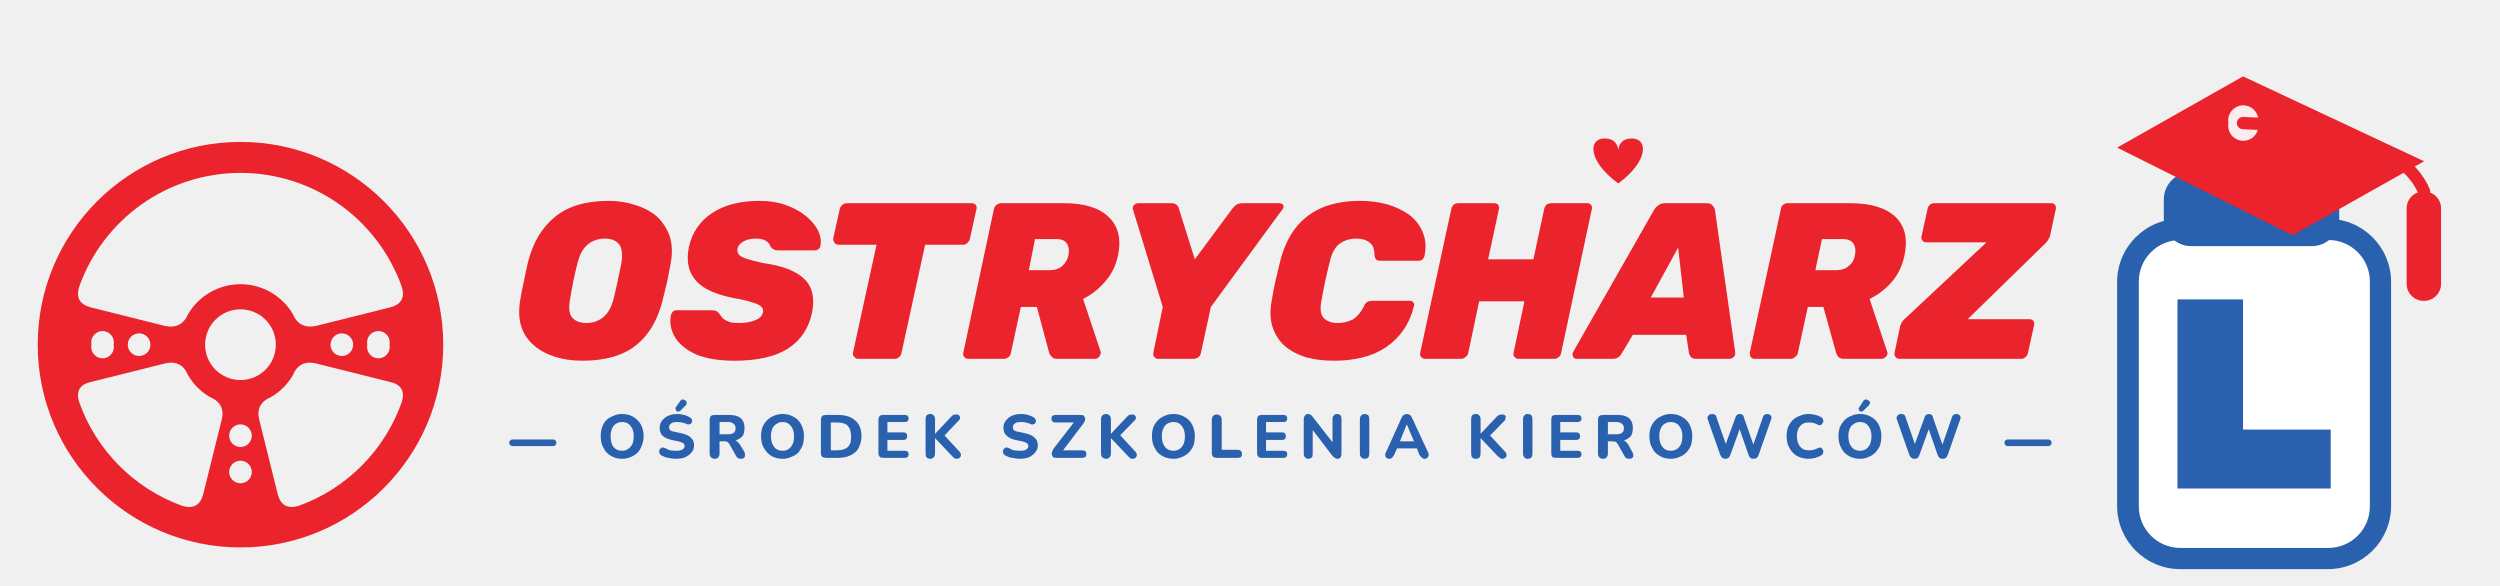
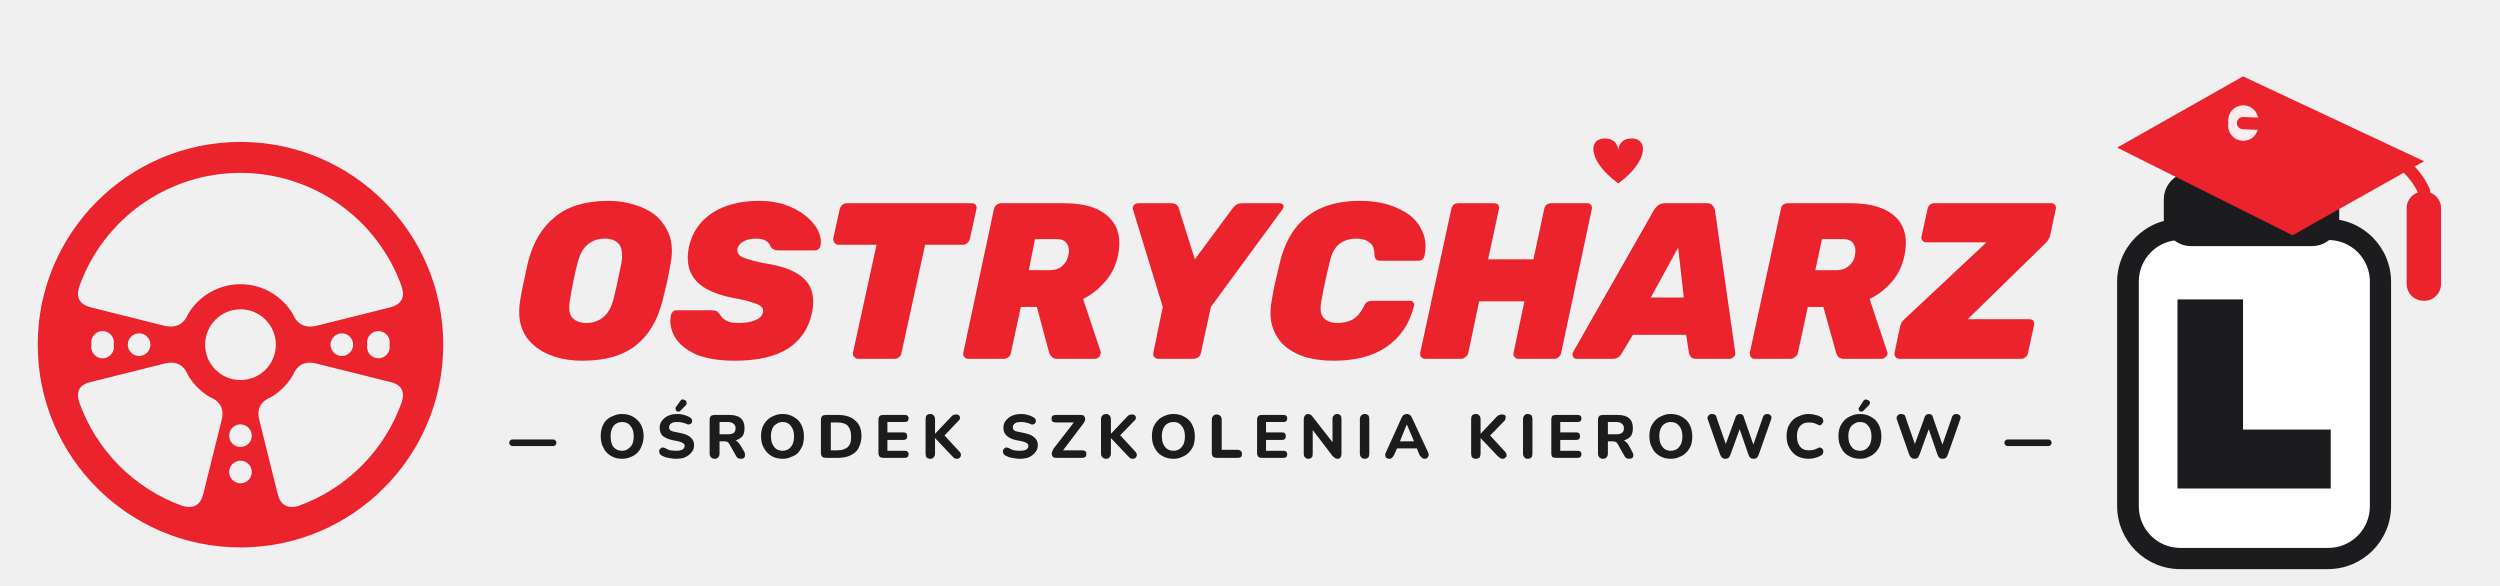
<svg xmlns="http://www.w3.org/2000/svg" viewBox="0 0 5302 1241" width="5302" height="1241" role="img" aria-label="OSK Ostrycharz — Ośrodek Szkolenia Kierowców">
  <path fill="#EA232C" d="M80,731A430,430 0 1,1 940,731A430,430 0 1,1 80,731ZM852,608A363,363 0 0,0 168,608Q157,643 193,652L349,691Q385,699 399,666A129,129 0 0,1 621,666Q635,699 671,691L827,652Q863,643 852,608ZM168,853A363,363 0 0,0 387,1073Q422,1083 431,1048L470,891Q479,856 445,842A129,129 0 0,1 399,796Q385,762 349,771L193,810Q157,818 168,853ZM633,1073A363,363 0 0,0 852,853Q863,818 827,810L671,771Q635,762 621,796A129,129 0 0,1 575,842Q541,856 550,891L589,1048Q598,1083 633,1073ZM435,731A75,75 0 1,0 585,731A75,75 0 1,0 435,731ZM701,731A24,24 0 1,0 749,731A24,24 0 1,0 701,731ZM271,731A24,24 0 1,0 319,731A24,24 0 1,0 271,731ZM779,731A24,24 0 1,0 826,731A24,24 0 1,0 779,731ZM194,731A24,24 0 1,0 241,731A24,24 0 1,0 194,731ZM486,924A24,24 0 1,0 534,924A24,24 0 1,0 486,924ZM486,1001A24,24 0 1,0 534,1001A24,24 0 1,0 486,1001Z" />
  <path fill="#EA232C" d="M1235 765Q1204 765 1178 757Q1152 749 1133 733Q1114 717 1106 694Q1098 670 1103 638Q1106 618 1111 597Q1115 576 1120 555Q1136 493 1177 460Q1218 426 1291 426Q1321 426 1348 435Q1374 443 1393 459Q1411 476 1420 500Q1428 524 1423 555Q1419 576 1415 597Q1410 618 1405 638Q1389 701 1348 733Q1307 765 1235 765ZM1244 685Q1264 685 1279 673Q1294 661 1301 635Q1306 615 1310 596Q1314 576 1318 557Q1322 530 1313 518Q1303 506 1283 506Q1262 506 1247 518Q1232 530 1225 557Q1220 576 1216 596Q1212 615 1209 635Q1204 661 1213 673Q1223 685 1244 685Z M1558 765Q1509 765 1477 752Q1446 738 1432 716Q1418 693 1423 668Q1424 664 1427 661Q1430 658 1434 658H1509Q1516 658 1520 660Q1523 662 1526 666Q1529 671 1534 676Q1539 680 1547 683Q1555 685 1567 685Q1588 685 1602 679Q1615 674 1618 663Q1620 655 1614 650Q1609 645 1594 641Q1580 636 1555 632Q1520 625 1497 612Q1473 598 1464 576Q1455 554 1461 524Q1471 478 1510 452Q1549 426 1611 426Q1642 426 1667 435Q1692 444 1709 458Q1727 473 1735 489Q1743 506 1740 521Q1740 525 1736 528Q1733 531 1729 531H1650Q1644 531 1641 529Q1637 527 1634 523Q1633 517 1625 511Q1617 506 1603 506Q1587 506 1577 512Q1567 517 1564 527Q1563 535 1567 540Q1571 545 1584 549Q1596 553 1619 558Q1662 564 1687 578Q1712 592 1720 613Q1728 634 1722 664Q1711 714 1670 740Q1629 765 1558 765Z M1819 761Q1815 761 1812 757Q1808 754 1809 748L1859 519H1778Q1773 519 1770 515Q1767 511 1767 506L1781 443Q1782 438 1787 434Q1791 431 1796 431H2061Q2066 431 2069 434Q2072 438 2071 443L2057 506Q2056 511 2052 515Q2048 519 2043 519H1962L1912 748Q1911 754 1907 757Q1903 761 1898 761Z M2053 761Q2048 761 2045 757Q2042 754 2043 748L2108 443Q2109 438 2114 434Q2118 431 2123 431H2257Q2321 431 2351 460Q2382 489 2371 542Q2364 575 2343 598Q2323 621 2297 634L2334 745Q2334 747 2335 748Q2335 749 2334 750Q2333 755 2330 758Q2326 761 2322 761H2242Q2233 761 2230 756Q2226 752 2225 748L2199 651H2165L2144 748Q2143 754 2139 757Q2135 761 2129 761ZM2182 573H2226Q2243 573 2253 564Q2263 555 2266 541Q2269 527 2263 517Q2257 507 2240 507H2195Z M2456 761Q2451 761 2448 757Q2445 754 2446 748L2466 651L2403 445Q2401 440 2404 436Q2408 431 2414 431H2484Q2493 431 2496 435Q2500 439 2500 442L2534 550L2614 442Q2616 439 2621 435Q2626 431 2635 431H2713Q2720 431 2722 436Q2723 441 2719 445L2568 651L2547 748Q2546 754 2542 757Q2537 761 2532 761Z M2829 765Q2797 765 2771 758Q2744 750 2725 734Q2707 718 2699 694Q2691 670 2697 638Q2700 618 2705 596Q2710 574 2715 554Q2726 511 2748 483Q2771 454 2805 440Q2839 426 2885 426Q2914 426 2941 433Q2968 441 2988 455Q3008 470 3017 492Q3027 514 3021 543Q3020 547 3017 550Q3013 553 3009 553H2929Q2922 553 2919 551Q2916 548 2915 541Q2915 521 2904 514Q2894 506 2877 506Q2856 506 2841 517Q2826 528 2820 556Q2810 595 2803 635Q2797 663 2807 674Q2817 685 2837 685Q2854 685 2868 678Q2882 670 2892 651Q2895 643 2899 641Q2903 638 2911 638H2991Q2995 638 2997 641Q3000 644 2999 648Q2992 677 2977 699Q2962 721 2940 736Q2918 751 2890 758Q2862 765 2829 765Z M3023 761Q3017 761 3014 757Q3011 754 3012 748L3078 443Q3079 438 3083 434Q3087 431 3092 431H3169Q3174 431 3177 434Q3180 438 3179 443L3156 550H3252L3275 443Q3276 438 3280 434Q3285 431 3290 431H3366Q3371 431 3374 434Q3377 438 3376 443L3311 748Q3310 754 3306 757Q3302 761 3296 761H3220Q3215 761 3212 757Q3209 754 3210 748L3233 639H3137L3114 748Q3113 754 3108 757Q3104 761 3099 761Z M3344 761Q3338 761 3336 756Q3334 752 3336 747L3508 445Q3511 440 3516 436Q3522 431 3531 431H3620Q3629 431 3632 436Q3636 440 3637 445L3680 747Q3681 753 3677 757Q3673 761 3668 761H3597Q3589 761 3586 757Q3583 753 3582 749L3576 710H3463L3439 750Q3437 754 3433 757Q3428 761 3420 761ZM3501 631H3571L3559 525Z M3721 761Q3716 761 3713 757Q3711 754 3711 748L3777 443Q3777 438 3782 434Q3786 431 3791 431H3925Q3989 431 4020 460Q4050 489 4039 542Q4032 575 4012 598Q3992 621 3965 634L4002 745Q4003 747 4003 748Q4003 749 4003 750Q4002 755 3998 758Q3995 761 3990 761H3911Q3902 761 3898 756Q3895 752 3894 748L3867 651H3834L3813 748Q3812 754 3807 757Q3803 761 3798 761ZM3850 573H3895Q3911 573 3921 564Q3932 555 3934 541Q3937 527 3931 517Q3925 507 3908 507H3864Z M4028 761Q4023 761 4020 757Q4017 754 4018 748L4030 691Q4032 685 4035 681Q4039 677 4041 675L4213 514H4085Q4080 514 4077 510Q4074 507 4075 502L4088 443Q4089 438 4093 434Q4097 431 4103 431H4350Q4356 431 4358 434Q4361 438 4360 443L4348 499Q4347 504 4344 508Q4342 512 4339 515L4173 677H4304Q4309 677 4312 680Q4315 684 4314 689L4301 748Q4300 754 4296 757Q4292 761 4287 761Z" />
-   <path fill="#2A61AE" d="M1319 973Q1306 973 1296 967Q1285 961 1280 950Q1274 940 1274 925Q1274 915 1277 906Q1280 897 1286 891Q1292 885 1301 882Q1309 878 1319 878Q1333 878 1343 884Q1353 890 1359 900Q1365 911 1365 925Q1365 936 1361 945Q1358 954 1352 960Q1346 966 1338 969Q1330 973 1319 973ZM1319 956Q1327 956 1332 952Q1338 948 1341 942Q1344 935 1344 925Q1344 911 1337 903Q1331 895 1319 895Q1312 895 1306 899Q1301 902 1298 909Q1295 916 1295 925Q1295 940 1301 948Q1308 956 1319 956Z M1434 973Q1429 973 1423 972Q1417 971 1412 970Q1407 968 1403 966Q1400 964 1399 962Q1398 959 1398 956Q1398 954 1400 952Q1402 950 1404 949Q1407 949 1410 950Q1415 953 1421 955Q1428 956 1434 956Q1443 956 1448 953Q1452 950 1452 946Q1452 942 1449 940Q1446 938 1439 936L1424 933Q1412 930 1405 924Q1399 918 1399 907Q1399 901 1402 895Q1405 890 1410 886Q1415 882 1422 880Q1428 878 1437 878Q1444 878 1451 880Q1458 882 1463 885Q1466 887 1467 889Q1468 891 1468 894Q1467 896 1466 898Q1464 900 1461 900Q1459 901 1456 899Q1451 897 1446 896Q1442 895 1436 895Q1431 895 1427 896Q1423 898 1421 900Q1419 903 1419 906Q1419 910 1422 913Q1425 915 1432 916L1446 919Q1459 922 1465 928Q1472 934 1472 944Q1472 951 1469 956Q1466 961 1461 965Q1456 969 1450 971Q1443 973 1434 973ZM1443 871Q1441 873 1439 873Q1437 873 1435 872Q1433 870 1433 868Q1432 866 1433 864L1443 850Q1444 848 1447 847Q1449 847 1451 848Q1453 849 1455 850Q1456 852 1456 854Q1457 856 1455 859Z M1516 973Q1511 973 1508 970Q1505 967 1505 962V890Q1505 885 1508 882Q1511 880 1516 880H1547Q1563 880 1571 887Q1579 894 1579 908Q1579 916 1576 923Q1572 929 1565 932Q1558 936 1547 936L1549 933H1554Q1559 933 1563 936Q1567 939 1570 944L1579 959Q1580 962 1580 966Q1580 969 1578 971Q1576 973 1571 973Q1567 973 1564 971Q1562 969 1560 965L1547 942Q1545 938 1542 937Q1540 936 1536 936H1526V962Q1526 967 1523 970Q1521 973 1516 973ZM1526 921H1544Q1552 921 1556 918Q1560 915 1560 908Q1560 902 1556 899Q1552 895 1544 895H1526Z M1660 973Q1646 973 1636 967Q1626 961 1620 950Q1614 940 1614 925Q1614 915 1617 906Q1621 897 1627 891Q1633 885 1641 882Q1649 878 1660 878Q1673 878 1683 884Q1694 890 1699 900Q1705 911 1705 925Q1705 936 1702 945Q1698 954 1693 960Q1687 966 1678 969Q1670 973 1660 973ZM1660 956Q1667 956 1673 952Q1678 948 1681 942Q1684 935 1684 925Q1684 911 1677 903Q1671 895 1660 895Q1652 895 1647 899Q1641 902 1638 909Q1635 916 1635 925Q1635 940 1642 948Q1648 956 1660 956Z M1752 971Q1747 971 1744 969Q1741 966 1741 961V890Q1741 885 1744 882Q1747 880 1752 880H1777Q1801 880 1814 892Q1827 903 1827 925Q1827 936 1823 945Q1820 954 1814 959Q1807 965 1798 968Q1789 971 1777 971ZM1762 955H1776Q1784 955 1789 953Q1795 951 1798 948Q1802 944 1804 938Q1805 933 1805 925Q1805 911 1798 903Q1791 896 1776 896H1762Z M1874 971Q1868 971 1866 969Q1863 966 1863 961V890Q1863 885 1866 882Q1868 880 1874 880H1919Q1923 880 1925 882Q1927 884 1927 887Q1927 891 1925 893Q1923 895 1919 895H1882V917H1916Q1920 917 1922 919Q1924 921 1924 925Q1924 929 1922 931Q1920 933 1916 933H1882V956H1919Q1923 956 1925 958Q1927 960 1927 963Q1927 967 1925 969Q1923 971 1919 971Z M1973 973Q1968 973 1965 970Q1963 967 1963 962V889Q1963 884 1965 881Q1968 878 1973 878Q1978 878 1980 881Q1983 884 1983 889V920H1983L2018 883Q2020 881 2022 880Q2025 879 2028 879Q2032 879 2034 881Q2036 883 2036 886Q2036 890 2033 892L1999 928L1999 919L2035 958Q2038 961 2038 965Q2038 968 2036 970Q2034 973 2029 973Q2026 973 2023 971Q2021 969 2018 966L1983 929H1983V962Q1983 967 1980 970Q1978 973 1973 973Z M2163 973Q2158 973 2152 972Q2146 971 2141 970Q2136 968 2132 966Q2129 964 2128 962Q2127 959 2127 956Q2127 954 2129 952Q2131 950 2133 949Q2136 949 2139 950Q2144 953 2150 955Q2157 956 2163 956Q2173 956 2177 953Q2181 950 2181 946Q2181 942 2178 940Q2175 938 2168 936L2153 933Q2141 930 2135 924Q2128 918 2128 907Q2128 901 2131 895Q2134 890 2139 886Q2144 882 2151 880Q2157 878 2166 878Q2173 878 2180 880Q2187 882 2192 885Q2195 887 2196 889Q2197 891 2197 894Q2196 896 2195 898Q2193 900 2191 900Q2188 901 2185 899Q2180 897 2175 896Q2171 895 2166 895Q2160 895 2156 896Q2152 898 2150 900Q2148 903 2148 906Q2148 910 2151 913Q2154 915 2161 916L2175 919Q2188 922 2194 928Q2201 934 2201 944Q2201 951 2198 956Q2195 961 2190 965Q2185 969 2179 971Q2172 973 2163 973Z M2241 971Q2237 971 2234 970Q2232 968 2231 965Q2230 963 2231 959Q2232 956 2234 952L2282 890V896H2239Q2235 896 2232 894Q2230 892 2230 888Q2230 884 2232 882Q2235 880 2239 880H2291Q2295 880 2298 881Q2300 883 2301 886Q2302 888 2301 892Q2300 895 2297 899L2250 961V955H2295Q2299 955 2302 957Q2304 959 2304 963Q2304 967 2302 969Q2299 971 2295 971Z M2346 973Q2341 973 2338 970Q2335 967 2335 962V889Q2335 884 2338 881Q2341 878 2346 878Q2350 878 2353 881Q2356 884 2356 889V920H2356L2391 883Q2393 881 2395 880Q2398 879 2401 879Q2405 879 2407 881Q2409 883 2409 886Q2409 890 2406 892L2371 928L2372 919L2408 958Q2411 961 2411 965Q2411 968 2409 970Q2407 973 2402 973Q2398 973 2396 971Q2394 969 2391 966L2356 929H2356V962Q2356 967 2353 970Q2351 973 2346 973Z M2489 973Q2475 973 2465 967Q2454 961 2449 950Q2443 940 2443 925Q2443 915 2446 906Q2450 897 2456 891Q2462 885 2470 882Q2478 878 2489 878Q2502 878 2512 884Q2523 890 2528 900Q2534 911 2534 925Q2534 936 2531 945Q2527 954 2521 960Q2515 966 2507 969Q2499 973 2489 973ZM2489 956Q2496 956 2502 952Q2507 948 2510 942Q2513 935 2513 925Q2513 911 2506 903Q2500 895 2489 895Q2481 895 2475 899Q2470 902 2467 909Q2464 916 2464 925Q2464 940 2471 948Q2477 956 2489 956Z M2581 971Q2576 971 2573 969Q2570 966 2570 961V890Q2570 885 2573 882Q2576 879 2580 879Q2585 879 2588 882Q2591 885 2591 890V954H2625Q2630 954 2632 957Q2634 959 2634 963Q2634 967 2632 969Q2630 971 2625 971Z M2676 971Q2671 971 2669 969Q2666 966 2666 961V890Q2666 885 2669 882Q2671 880 2676 880H2722Q2726 880 2728 882Q2730 884 2730 887Q2730 891 2728 893Q2726 895 2722 895H2685V917H2719Q2723 917 2725 919Q2727 921 2727 925Q2727 929 2725 931Q2723 933 2719 933H2685V956H2722Q2726 956 2728 958Q2730 960 2730 963Q2730 967 2728 969Q2726 971 2722 971Z M2775 973Q2770 973 2768 970Q2765 968 2765 963V889Q2765 884 2768 881Q2770 878 2774 878Q2778 878 2780 880Q2782 881 2784 884L2830 943H2826V888Q2826 883 2829 881Q2831 878 2836 878Q2840 878 2843 881Q2845 883 2845 888V963Q2845 967 2843 970Q2841 973 2837 973Q2833 973 2831 971Q2829 970 2826 967L2781 908H2784V963Q2784 968 2782 970Q2779 973 2775 973Z M2894 973Q2890 973 2887 970Q2884 967 2884 962V889Q2884 884 2887 881Q2890 878 2894 878Q2899 878 2902 881Q2904 884 2904 889V962Q2904 967 2902 970Q2899 973 2894 973Z M2946 973Q2943 973 2940 971Q2938 969 2938 966Q2937 963 2939 960L2972 887Q2974 882 2977 880Q2980 878 2984 878Q2987 878 2990 880Q2993 882 2995 887L3029 960Q3030 963 3030 966Q3029 969 3027 971Q3025 973 3022 973Q3017 973 3015 970Q3012 968 3010 964L3003 946L3011 951H2956L2965 946L2957 964Q2955 968 2953 970Q2951 973 2946 973ZM2983 901 2967 941 2963 936H3004L3001 941L2984 901Z M3130 973Q3125 973 3122 970Q3120 967 3120 962V889Q3120 884 3122 881Q3125 878 3130 878Q3135 878 3137 881Q3140 884 3140 889V920H3140L3175 883Q3177 881 3180 880Q3182 879 3185 879Q3190 879 3192 881Q3194 883 3193 886Q3193 890 3191 892L3156 928L3156 919L3192 958Q3195 961 3195 965Q3196 968 3193 970Q3191 973 3187 973Q3183 973 3181 971Q3178 969 3175 966L3140 929H3140V962Q3140 967 3138 970Q3135 973 3130 973Z M3240 973Q3235 973 3233 970Q3230 967 3230 962V889Q3230 884 3233 881Q3235 878 3240 878Q3245 878 3248 881Q3250 884 3250 889V962Q3250 967 3248 970Q3245 973 3240 973Z M3300 971Q3295 971 3292 969Q3290 966 3290 961V890Q3290 885 3292 882Q3295 880 3300 880H3346Q3350 880 3352 882Q3354 884 3354 887Q3354 891 3352 893Q3350 895 3346 895H3309V917H3343Q3347 917 3349 919Q3351 921 3351 925Q3351 929 3349 931Q3347 933 3343 933H3309V956H3346Q3350 956 3352 958Q3354 960 3354 963Q3354 967 3352 969Q3350 971 3346 971Z M3399 973Q3395 973 3392 970Q3389 967 3389 962V890Q3389 885 3392 882Q3395 880 3400 880H3431Q3447 880 3455 887Q3463 894 3463 908Q3463 916 3460 923Q3456 929 3449 932Q3442 936 3431 936L3432 933H3438Q3443 933 3447 936Q3451 939 3454 944L3462 959Q3464 962 3464 966Q3464 969 3462 971Q3460 973 3455 973Q3451 973 3448 971Q3446 969 3444 965L3431 942Q3429 938 3426 937Q3423 936 3419 936H3410V962Q3410 967 3407 970Q3405 973 3399 973ZM3410 921H3428Q3436 921 3440 918Q3444 915 3444 908Q3444 902 3440 899Q3436 895 3428 895H3410Z M3543 973Q3530 973 3520 967Q3509 961 3504 950Q3498 940 3498 925Q3498 915 3501 906Q3505 897 3511 891Q3517 885 3525 882Q3533 878 3543 878Q3557 878 3567 884Q3578 890 3583 900Q3589 911 3589 925Q3589 936 3586 945Q3582 954 3576 960Q3570 966 3562 969Q3554 973 3543 973ZM3543 956Q3551 956 3557 952Q3562 948 3565 942Q3568 935 3568 925Q3568 911 3561 903Q3555 895 3543 895Q3536 895 3530 899Q3525 902 3522 909Q3519 916 3519 925Q3519 940 3526 948Q3532 956 3543 956Z M3659 973Q3655 973 3653 971Q3650 969 3648 964L3622 890Q3620 885 3623 882Q3625 878 3631 878Q3635 878 3638 880Q3640 882 3641 887L3663 950H3657L3680 887Q3681 882 3684 880Q3686 878 3690 878Q3693 878 3696 880Q3698 882 3699 887L3721 950H3716L3738 887Q3739 882 3742 880Q3744 878 3748 878Q3753 878 3756 882Q3758 885 3756 890L3730 964Q3728 969 3726 971Q3723 973 3719 973Q3715 973 3712 971Q3710 969 3708 964L3688 906H3691L3670 964Q3668 969 3666 971Q3663 973 3659 973Z M3836 973Q3822 973 3811 967Q3801 961 3795 950Q3789 940 3789 925Q3789 915 3792 906Q3796 897 3802 891Q3808 885 3817 882Q3825 878 3836 878Q3843 878 3850 880Q3856 881 3861 884Q3865 886 3866 889Q3867 892 3867 894Q3866 897 3864 899Q3863 901 3860 902Q3857 902 3854 900Q3850 898 3846 897Q3842 896 3837 896Q3828 896 3823 899Q3817 903 3814 909Q3811 916 3811 925Q3811 935 3814 941Q3817 948 3823 952Q3828 955 3837 955Q3841 955 3846 954Q3850 953 3854 951Q3857 949 3860 949Q3863 950 3865 952Q3866 954 3867 956Q3867 959 3866 962Q3865 964 3862 966Q3857 969 3850 971Q3843 973 3836 973Z M3945 973Q3931 973 3921 967Q3910 961 3905 950Q3899 940 3899 925Q3899 915 3902 906Q3906 897 3912 891Q3918 885 3926 882Q3934 878 3945 878Q3958 878 3968 884Q3979 890 3984 900Q3990 911 3990 925Q3990 936 3987 945Q3983 954 3977 960Q3971 966 3963 969Q3955 973 3945 973ZM3945 956Q3952 956 3958 952Q3963 948 3966 942Q3969 935 3969 925Q3969 911 3962 903Q3956 895 3945 895Q3937 895 3932 899Q3926 902 3923 909Q3920 916 3920 925Q3920 940 3927 948Q3933 956 3945 956ZM3952 871Q3950 873 3948 873Q3946 873 3944 872Q3942 870 3942 868Q3941 866 3943 864L3952 850Q3954 848 3956 847Q3958 847 3960 848Q3963 849 3964 850Q3966 852 3966 854Q3966 856 3964 859Z M4060 973Q4056 973 4054 971Q4051 969 4049 964L4023 890Q4021 885 4024 882Q4026 878 4032 878Q4036 878 4039 880Q4041 882 4042 887L4064 950H4058L4081 887Q4082 882 4085 880Q4087 878 4091 878Q4094 878 4097 880Q4099 882 4100 887L4122 950H4117L4139 887Q4140 882 4143 880Q4145 878 4149 878Q4154 878 4157 882Q4159 885 4157 890L4131 964Q4129 969 4127 971Q4124 973 4120 973Q4116 973 4113 971Q4111 969 4109 964L4089 906H4092L4071 964Q4069 969 4067 971Q4065 973 4060 973Z" />
-   <path stroke="#2A61AE" stroke-width="14" stroke-linecap="round" d="M1087,939h86M4258,939h86" />
+   <path fill="#1C1C1E" d="M1319 973Q1306 973 1296 967Q1285 961 1280 950Q1274 940 1274 925Q1274 915 1277 906Q1280 897 1286 891Q1292 885 1301 882Q1309 878 1319 878Q1333 878 1343 884Q1353 890 1359 900Q1365 911 1365 925Q1365 936 1361 945Q1358 954 1352 960Q1346 966 1338 969Q1330 973 1319 973ZM1319 956Q1327 956 1332 952Q1338 948 1341 942Q1344 935 1344 925Q1344 911 1337 903Q1331 895 1319 895Q1312 895 1306 899Q1301 902 1298 909Q1295 916 1295 925Q1295 940 1301 948Q1308 956 1319 956Z M1434 973Q1429 973 1423 972Q1417 971 1412 970Q1407 968 1403 966Q1400 964 1399 962Q1398 959 1398 956Q1398 954 1400 952Q1402 950 1404 949Q1407 949 1410 950Q1415 953 1421 955Q1428 956 1434 956Q1443 956 1448 953Q1452 950 1452 946Q1452 942 1449 940Q1446 938 1439 936L1424 933Q1412 930 1405 924Q1399 918 1399 907Q1399 901 1402 895Q1405 890 1410 886Q1415 882 1422 880Q1428 878 1437 878Q1444 878 1451 880Q1458 882 1463 885Q1466 887 1467 889Q1468 891 1468 894Q1467 896 1466 898Q1464 900 1461 900Q1459 901 1456 899Q1451 897 1446 896Q1442 895 1436 895Q1431 895 1427 896Q1423 898 1421 900Q1419 903 1419 906Q1419 910 1422 913Q1425 915 1432 916L1446 919Q1459 922 1465 928Q1472 934 1472 944Q1472 951 1469 956Q1466 961 1461 965Q1456 969 1450 971Q1443 973 1434 973ZM1443 871Q1441 873 1439 873Q1437 873 1435 872Q1433 870 1433 868Q1432 866 1433 864L1443 850Q1444 848 1447 847Q1449 847 1451 848Q1453 849 1455 850Q1456 852 1456 854Q1457 856 1455 859Z M1516 973Q1511 973 1508 970Q1505 967 1505 962V890Q1505 885 1508 882Q1511 880 1516 880H1547Q1563 880 1571 887Q1579 894 1579 908Q1579 916 1576 923Q1572 929 1565 932Q1558 936 1547 936L1549 933H1554Q1559 933 1563 936Q1567 939 1570 944L1579 959Q1580 962 1580 966Q1580 969 1578 971Q1576 973 1571 973Q1567 973 1564 971Q1562 969 1560 965L1547 942Q1545 938 1542 937Q1540 936 1536 936H1526V962Q1526 967 1523 970Q1521 973 1516 973ZM1526 921H1544Q1552 921 1556 918Q1560 915 1560 908Q1560 902 1556 899Q1552 895 1544 895H1526Z M1660 973Q1646 973 1636 967Q1626 961 1620 950Q1614 940 1614 925Q1614 915 1617 906Q1621 897 1627 891Q1633 885 1641 882Q1649 878 1660 878Q1673 878 1683 884Q1694 890 1699 900Q1705 911 1705 925Q1705 936 1702 945Q1698 954 1693 960Q1687 966 1678 969Q1670 973 1660 973ZM1660 956Q1667 956 1673 952Q1678 948 1681 942Q1684 935 1684 925Q1684 911 1677 903Q1671 895 1660 895Q1652 895 1647 899Q1641 902 1638 909Q1635 916 1635 925Q1635 940 1642 948Q1648 956 1660 956Z M1752 971Q1747 971 1744 969Q1741 966 1741 961V890Q1741 885 1744 882Q1747 880 1752 880H1777Q1801 880 1814 892Q1827 903 1827 925Q1827 936 1823 945Q1820 954 1814 959Q1807 965 1798 968Q1789 971 1777 971ZM1762 955H1776Q1784 955 1789 953Q1795 951 1798 948Q1802 944 1804 938Q1805 933 1805 925Q1805 911 1798 903Q1791 896 1776 896H1762Z M1874 971Q1868 971 1866 969Q1863 966 1863 961V890Q1863 885 1866 882Q1868 880 1874 880H1919Q1923 880 1925 882Q1927 884 1927 887Q1927 891 1925 893Q1923 895 1919 895H1882V917H1916Q1920 917 1922 919Q1924 921 1924 925Q1924 929 1922 931Q1920 933 1916 933H1882V956H1919Q1923 956 1925 958Q1927 960 1927 963Q1927 967 1925 969Q1923 971 1919 971Z M1973 973Q1968 973 1965 970Q1963 967 1963 962V889Q1963 884 1965 881Q1968 878 1973 878Q1978 878 1980 881Q1983 884 1983 889V920H1983L2018 883Q2020 881 2022 880Q2025 879 2028 879Q2032 879 2034 881Q2036 883 2036 886Q2036 890 2033 892L1999 928L1999 919L2035 958Q2038 961 2038 965Q2038 968 2036 970Q2034 973 2029 973Q2026 973 2023 971Q2021 969 2018 966L1983 929H1983V962Q1983 967 1980 970Q1978 973 1973 973Z M2163 973Q2158 973 2152 972Q2146 971 2141 970Q2136 968 2132 966Q2129 964 2128 962Q2127 959 2127 956Q2127 954 2129 952Q2131 950 2133 949Q2136 949 2139 950Q2144 953 2150 955Q2157 956 2163 956Q2173 956 2177 953Q2181 950 2181 946Q2181 942 2178 940Q2175 938 2168 936L2153 933Q2141 930 2135 924Q2128 918 2128 907Q2128 901 2131 895Q2134 890 2139 886Q2144 882 2151 880Q2157 878 2166 878Q2173 878 2180 880Q2187 882 2192 885Q2195 887 2196 889Q2197 891 2197 894Q2196 896 2195 898Q2193 900 2191 900Q2188 901 2185 899Q2180 897 2175 896Q2171 895 2166 895Q2160 895 2156 896Q2152 898 2150 900Q2148 903 2148 906Q2148 910 2151 913Q2154 915 2161 916L2175 919Q2188 922 2194 928Q2201 934 2201 944Q2201 951 2198 956Q2195 961 2190 965Q2185 969 2179 971Q2172 973 2163 973Z M2241 971Q2237 971 2234 970Q2232 968 2231 965Q2230 963 2231 959Q2232 956 2234 952L2282 890V896H2239Q2235 896 2232 894Q2230 892 2230 888Q2230 884 2232 882Q2235 880 2239 880H2291Q2295 880 2298 881Q2300 883 2301 886Q2302 888 2301 892Q2300 895 2297 899L2250 961V955H2295Q2299 955 2302 957Q2304 959 2304 963Q2304 967 2302 969Q2299 971 2295 971Z M2346 973Q2341 973 2338 970Q2335 967 2335 962V889Q2335 884 2338 881Q2341 878 2346 878Q2350 878 2353 881Q2356 884 2356 889V920H2356L2391 883Q2393 881 2395 880Q2398 879 2401 879Q2405 879 2407 881Q2409 883 2409 886Q2409 890 2406 892L2371 928L2372 919L2408 958Q2411 961 2411 965Q2411 968 2409 970Q2407 973 2402 973Q2398 973 2396 971Q2394 969 2391 966L2356 929H2356V962Q2356 967 2353 970Q2351 973 2346 973Z M2489 973Q2475 973 2465 967Q2454 961 2449 950Q2443 940 2443 925Q2443 915 2446 906Q2450 897 2456 891Q2462 885 2470 882Q2478 878 2489 878Q2502 878 2512 884Q2523 890 2528 900Q2534 911 2534 925Q2534 936 2531 945Q2527 954 2521 960Q2515 966 2507 969Q2499 973 2489 973ZM2489 956Q2496 956 2502 952Q2507 948 2510 942Q2513 935 2513 925Q2513 911 2506 903Q2500 895 2489 895Q2481 895 2475 899Q2470 902 2467 909Q2464 916 2464 925Q2464 940 2471 948Q2477 956 2489 956Z M2581 971Q2576 971 2573 969Q2570 966 2570 961V890Q2570 885 2573 882Q2576 879 2580 879Q2585 879 2588 882Q2591 885 2591 890V954H2625Q2630 954 2632 957Q2634 959 2634 963Q2634 967 2632 969Q2630 971 2625 971Z M2676 971Q2671 971 2669 969Q2666 966 2666 961V890Q2666 885 2669 882Q2671 880 2676 880H2722Q2726 880 2728 882Q2730 884 2730 887Q2730 891 2728 893Q2726 895 2722 895H2685V917H2719Q2723 917 2725 919Q2727 921 2727 925Q2727 929 2725 931Q2723 933 2719 933H2685V956H2722Q2726 956 2728 958Q2730 960 2730 963Q2730 967 2728 969Q2726 971 2722 971Z M2775 973Q2770 973 2768 970Q2765 968 2765 963V889Q2765 884 2768 881Q2770 878 2774 878Q2778 878 2780 880Q2782 881 2784 884L2830 943H2826V888Q2826 883 2829 881Q2831 878 2836 878Q2840 878 2843 881Q2845 883 2845 888V963Q2845 967 2843 970Q2841 973 2837 973Q2833 973 2831 971Q2829 970 2826 967L2781 908H2784V963Q2784 968 2782 970Q2779 973 2775 973Z M2894 973Q2890 973 2887 970Q2884 967 2884 962V889Q2884 884 2887 881Q2890 878 2894 878Q2899 878 2902 881Q2904 884 2904 889V962Q2904 967 2902 970Q2899 973 2894 973Z M2946 973Q2943 973 2940 971Q2938 969 2938 966Q2937 963 2939 960L2972 887Q2974 882 2977 880Q2980 878 2984 878Q2987 878 2990 880Q2993 882 2995 887L3029 960Q3030 963 3030 966Q3029 969 3027 971Q3025 973 3022 973Q3017 973 3015 970Q3012 968 3010 964L3003 946L3011 951H2956L2965 946L2957 964Q2955 968 2953 970Q2951 973 2946 973ZM2983 901 2967 941 2963 936H3004L3001 941L2984 901Z M3130 973Q3125 973 3122 970Q3120 967 3120 962V889Q3120 884 3122 881Q3125 878 3130 878Q3135 878 3137 881Q3140 884 3140 889V920H3140L3175 883Q3177 881 3180 880Q3182 879 3185 879Q3190 879 3192 881Q3194 883 3193 886Q3193 890 3191 892L3156 928L3156 919L3192 958Q3195 961 3195 965Q3196 968 3193 970Q3191 973 3187 973Q3183 973 3181 971Q3178 969 3175 966L3140 929H3140V962Q3140 967 3138 970Q3135 973 3130 973Z M3240 973Q3235 973 3233 970Q3230 967 3230 962V889Q3230 884 3233 881Q3235 878 3240 878Q3245 878 3248 881Q3250 884 3250 889V962Q3250 967 3248 970Q3245 973 3240 973Z M3300 971Q3295 971 3292 969Q3290 966 3290 961V890Q3290 885 3292 882Q3295 880 3300 880H3346Q3350 880 3352 882Q3354 884 3354 887Q3354 891 3352 893Q3350 895 3346 895H3309V917H3343Q3347 917 3349 919Q3351 921 3351 925Q3351 929 3349 931Q3347 933 3343 933H3309V956H3346Q3350 956 3352 958Q3354 960 3354 963Q3354 967 3352 969Q3350 971 3346 971Z M3399 973Q3395 973 3392 970Q3389 967 3389 962V890Q3389 885 3392 882Q3395 880 3400 880H3431Q3447 880 3455 887Q3463 894 3463 908Q3463 916 3460 923Q3456 929 3449 932Q3442 936 3431 936L3432 933H3438Q3443 933 3447 936Q3451 939 3454 944L3462 959Q3464 962 3464 966Q3464 969 3462 971Q3460 973 3455 973Q3451 973 3448 971Q3446 969 3444 965L3431 942Q3429 938 3426 937Q3423 936 3419 936H3410V962Q3410 967 3407 970Q3405 973 3399 973ZM3410 921H3428Q3436 921 3440 918Q3444 915 3444 908Q3444 902 3440 899Q3436 895 3428 895H3410Z M3543 973Q3530 973 3520 967Q3509 961 3504 950Q3498 940 3498 925Q3498 915 3501 906Q3505 897 3511 891Q3517 885 3525 882Q3533 878 3543 878Q3557 878 3567 884Q3578 890 3583 900Q3589 911 3589 925Q3589 936 3586 945Q3582 954 3576 960Q3570 966 3562 969Q3554 973 3543 973ZM3543 956Q3551 956 3557 952Q3562 948 3565 942Q3568 935 3568 925Q3568 911 3561 903Q3555 895 3543 895Q3536 895 3530 899Q3525 902 3522 909Q3519 916 3519 925Q3519 940 3526 948Q3532 956 3543 956Z M3659 973Q3655 973 3653 971Q3650 969 3648 964L3622 890Q3620 885 3623 882Q3625 878 3631 878Q3635 878 3638 880Q3640 882 3641 887L3663 950H3657L3680 887Q3681 882 3684 880Q3686 878 3690 878Q3693 878 3696 880Q3698 882 3699 887L3721 950H3716L3738 887Q3739 882 3742 880Q3744 878 3748 878Q3753 878 3756 882Q3758 885 3756 890L3730 964Q3728 969 3726 971Q3723 973 3719 973Q3715 973 3712 971Q3710 969 3708 964L3688 906H3691L3670 964Q3668 969 3666 971Q3663 973 3659 973Z M3836 973Q3822 973 3811 967Q3801 961 3795 950Q3789 940 3789 925Q3789 915 3792 906Q3796 897 3802 891Q3808 885 3817 882Q3825 878 3836 878Q3843 878 3850 880Q3856 881 3861 884Q3865 886 3866 889Q3867 892 3867 894Q3866 897 3864 899Q3863 901 3860 902Q3857 902 3854 900Q3850 898 3846 897Q3842 896 3837 896Q3828 896 3823 899Q3817 903 3814 909Q3811 916 3811 925Q3811 935 3814 941Q3817 948 3823 952Q3828 955 3837 955Q3841 955 3846 954Q3850 953 3854 951Q3857 949 3860 949Q3863 950 3865 952Q3866 954 3867 956Q3867 959 3866 962Q3865 964 3862 966Q3857 969 3850 971Q3843 973 3836 973Z M3945 973Q3931 973 3921 967Q3910 961 3905 950Q3899 940 3899 925Q3899 915 3902 906Q3906 897 3912 891Q3918 885 3926 882Q3934 878 3945 878Q3958 878 3968 884Q3979 890 3984 900Q3990 911 3990 925Q3990 936 3987 945Q3983 954 3977 960Q3971 966 3963 969Q3955 973 3945 973ZM3945 956Q3952 956 3958 952Q3963 948 3966 942Q3969 935 3969 925Q3969 911 3962 903Q3956 895 3945 895Q3937 895 3932 899Q3926 902 3923 909Q3920 916 3920 925Q3920 940 3927 948Q3933 956 3945 956ZM3952 871Q3950 873 3948 873Q3946 873 3944 872Q3942 870 3942 868Q3941 866 3943 864L3952 850Q3954 848 3956 847Q3958 847 3960 848Q3963 849 3964 850Q3966 852 3966 854Q3966 856 3964 859Z M4060 973Q4056 973 4054 971Q4051 969 4049 964L4023 890Q4021 885 4024 882Q4026 878 4032 878Q4036 878 4039 880Q4041 882 4042 887L4064 950H4058L4081 887Q4082 882 4085 880Q4087 878 4091 878Q4094 878 4097 880Q4099 882 4100 887L4122 950H4117L4139 887Q4140 882 4143 880Q4145 878 4149 878Q4154 878 4157 882Q4159 885 4157 890L4131 964Q4129 969 4127 971Q4124 973 4120 973Q4116 973 4113 971Q4111 969 4109 964L4089 906H4092L4071 964Q4069 969 4067 971Q4065 973 4060 973Z" />
+   <path stroke="#1C1C1E" stroke-width="14" stroke-linecap="round" d="M1087,939h86M4258,939h86" />
  <path fill="#EA232C" d="M3432,389C3365,340 3367,289 3409,294C3426,296 3431,309 3432,318C3433,309 3438,296 3455,294C3496,289 3499,340 3432,389Z" />
-   <path fill="#2A61AE" d="M4624,464H4937A134,134 0 0,1 5071,598V1074A134,134 0 0,1 4937,1207H4624A134,134 0 0,1 4490,1074V598A134,134 0 0,1 4624,464Z" />
+   <path fill="#1C1C1E" d="M4624,464H4937A134,134 0 0,1 5071,598V1074A134,134 0 0,1 4937,1207H4624A134,134 0 0,1 4490,1074V598A134,134 0 0,1 4624,464Z" />
  <path fill="#FFFFFF" d="M4624,509H4937A88,88 0 0,1 5026,598V1074A88,88 0 0,1 4937,1162H4624A88,88 0 0,1 4536,1074V598A88,88 0 0,1 4624,509Z" />
-   <path fill="#2A61AE" d="M4618,635L4757,635L4757,911L4943,911L4943,1036L4618,1036Z" />
-   <path fill="#2A61AE" d="M4647,365H4903A58,58 0 0,1 4961,423V464A58,58 0 0,1 4903,522H4647A58,58 0 0,1 4589,464V423A58,58 0 0,1 4647,365Z" />
+   <path fill="#1C1C1E" d="M4618,635L4757,635L4757,911L4943,911L4943,1036L4618,1036Z" />
+   <path fill="#1C1C1E" d="M4647,365H4903A58,58 0 0,1 4961,423V464A58,58 0 0,1 4903,522H4647A58,58 0 0,1 4589,464V423A58,58 0 0,1 4647,365Z" />
  <path fill="#EA232C" d="M4490,313L4757,162L5141,342L4862,499Z" />
  <path fill="#FDECED" d="M4726,261A32,32 0 1,1 4789,261A32,32 0 1,1 4726,261Z" />
  <path fill="none" stroke="#EA232C" stroke-width="26" stroke-linecap="round" d="M4757,261Q5083,272 5141,406" />
  <path fill="#EA232C" d="M5141,406H5141A36,36 0 0,1 5177,442V602A36,36 0 0,1 5141,638H5141A36,36 0 0,1 5104,602V442A36,36 0 0,1 5141,406Z" />
</svg>
